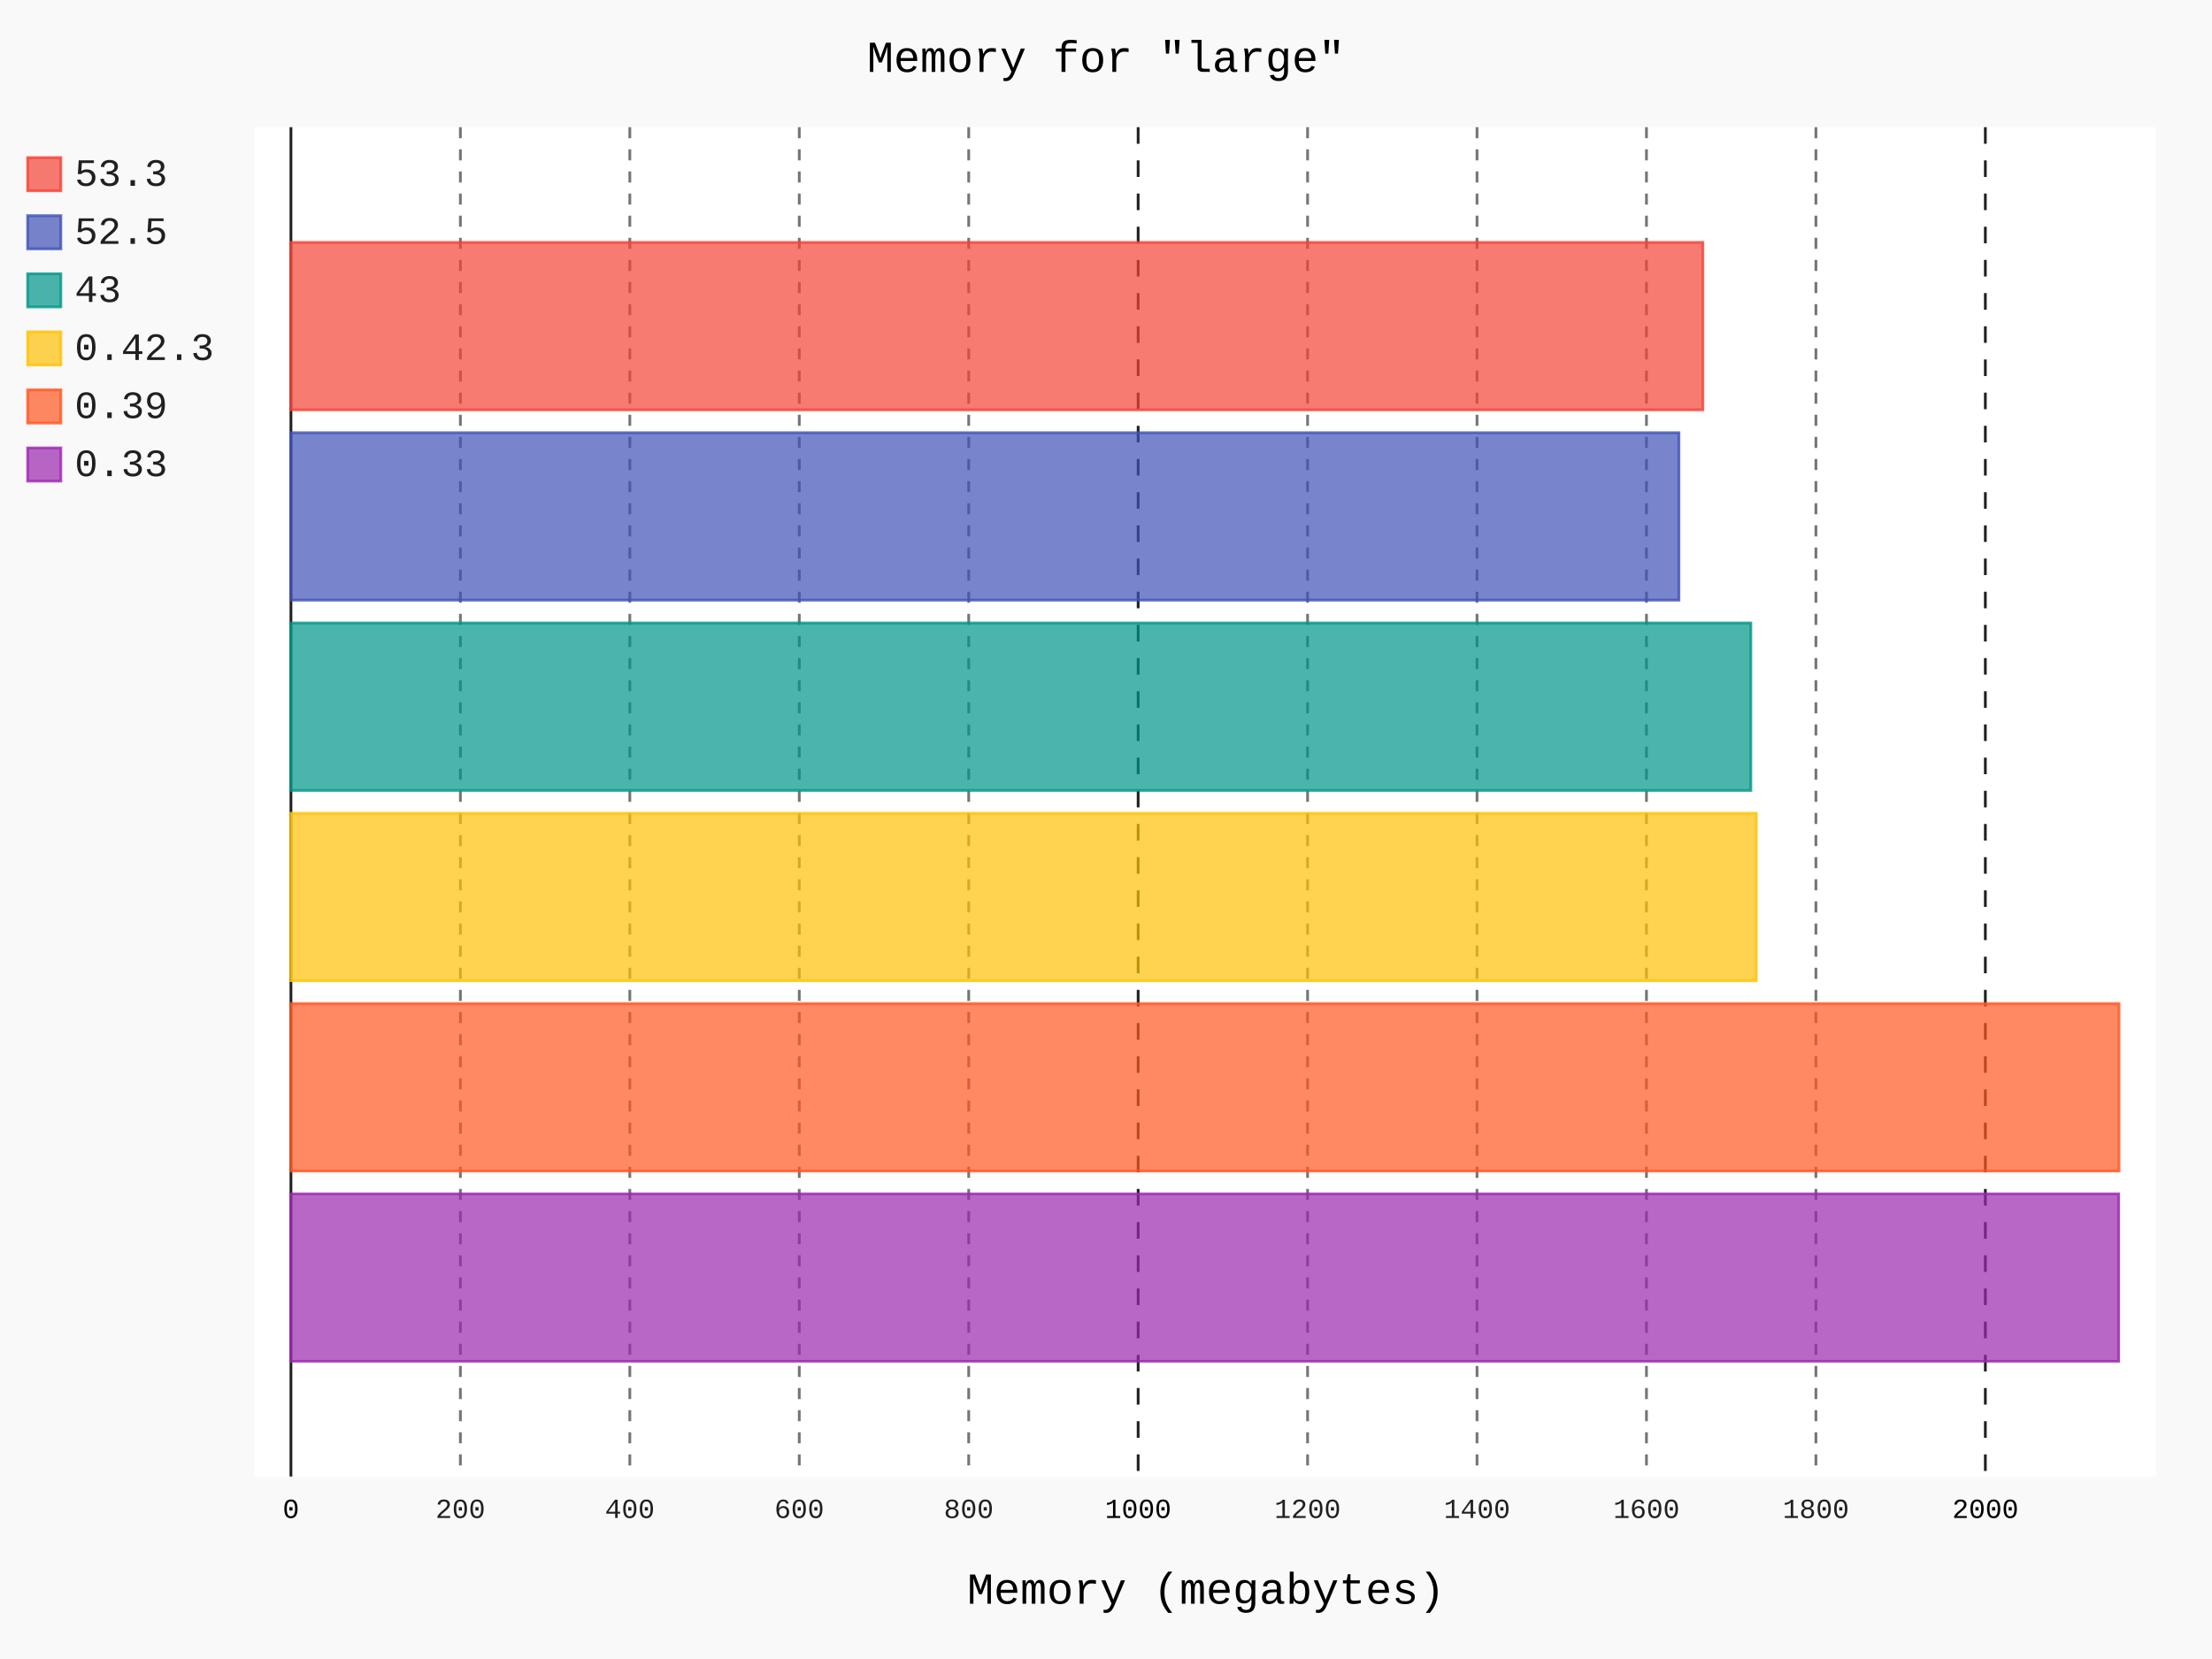
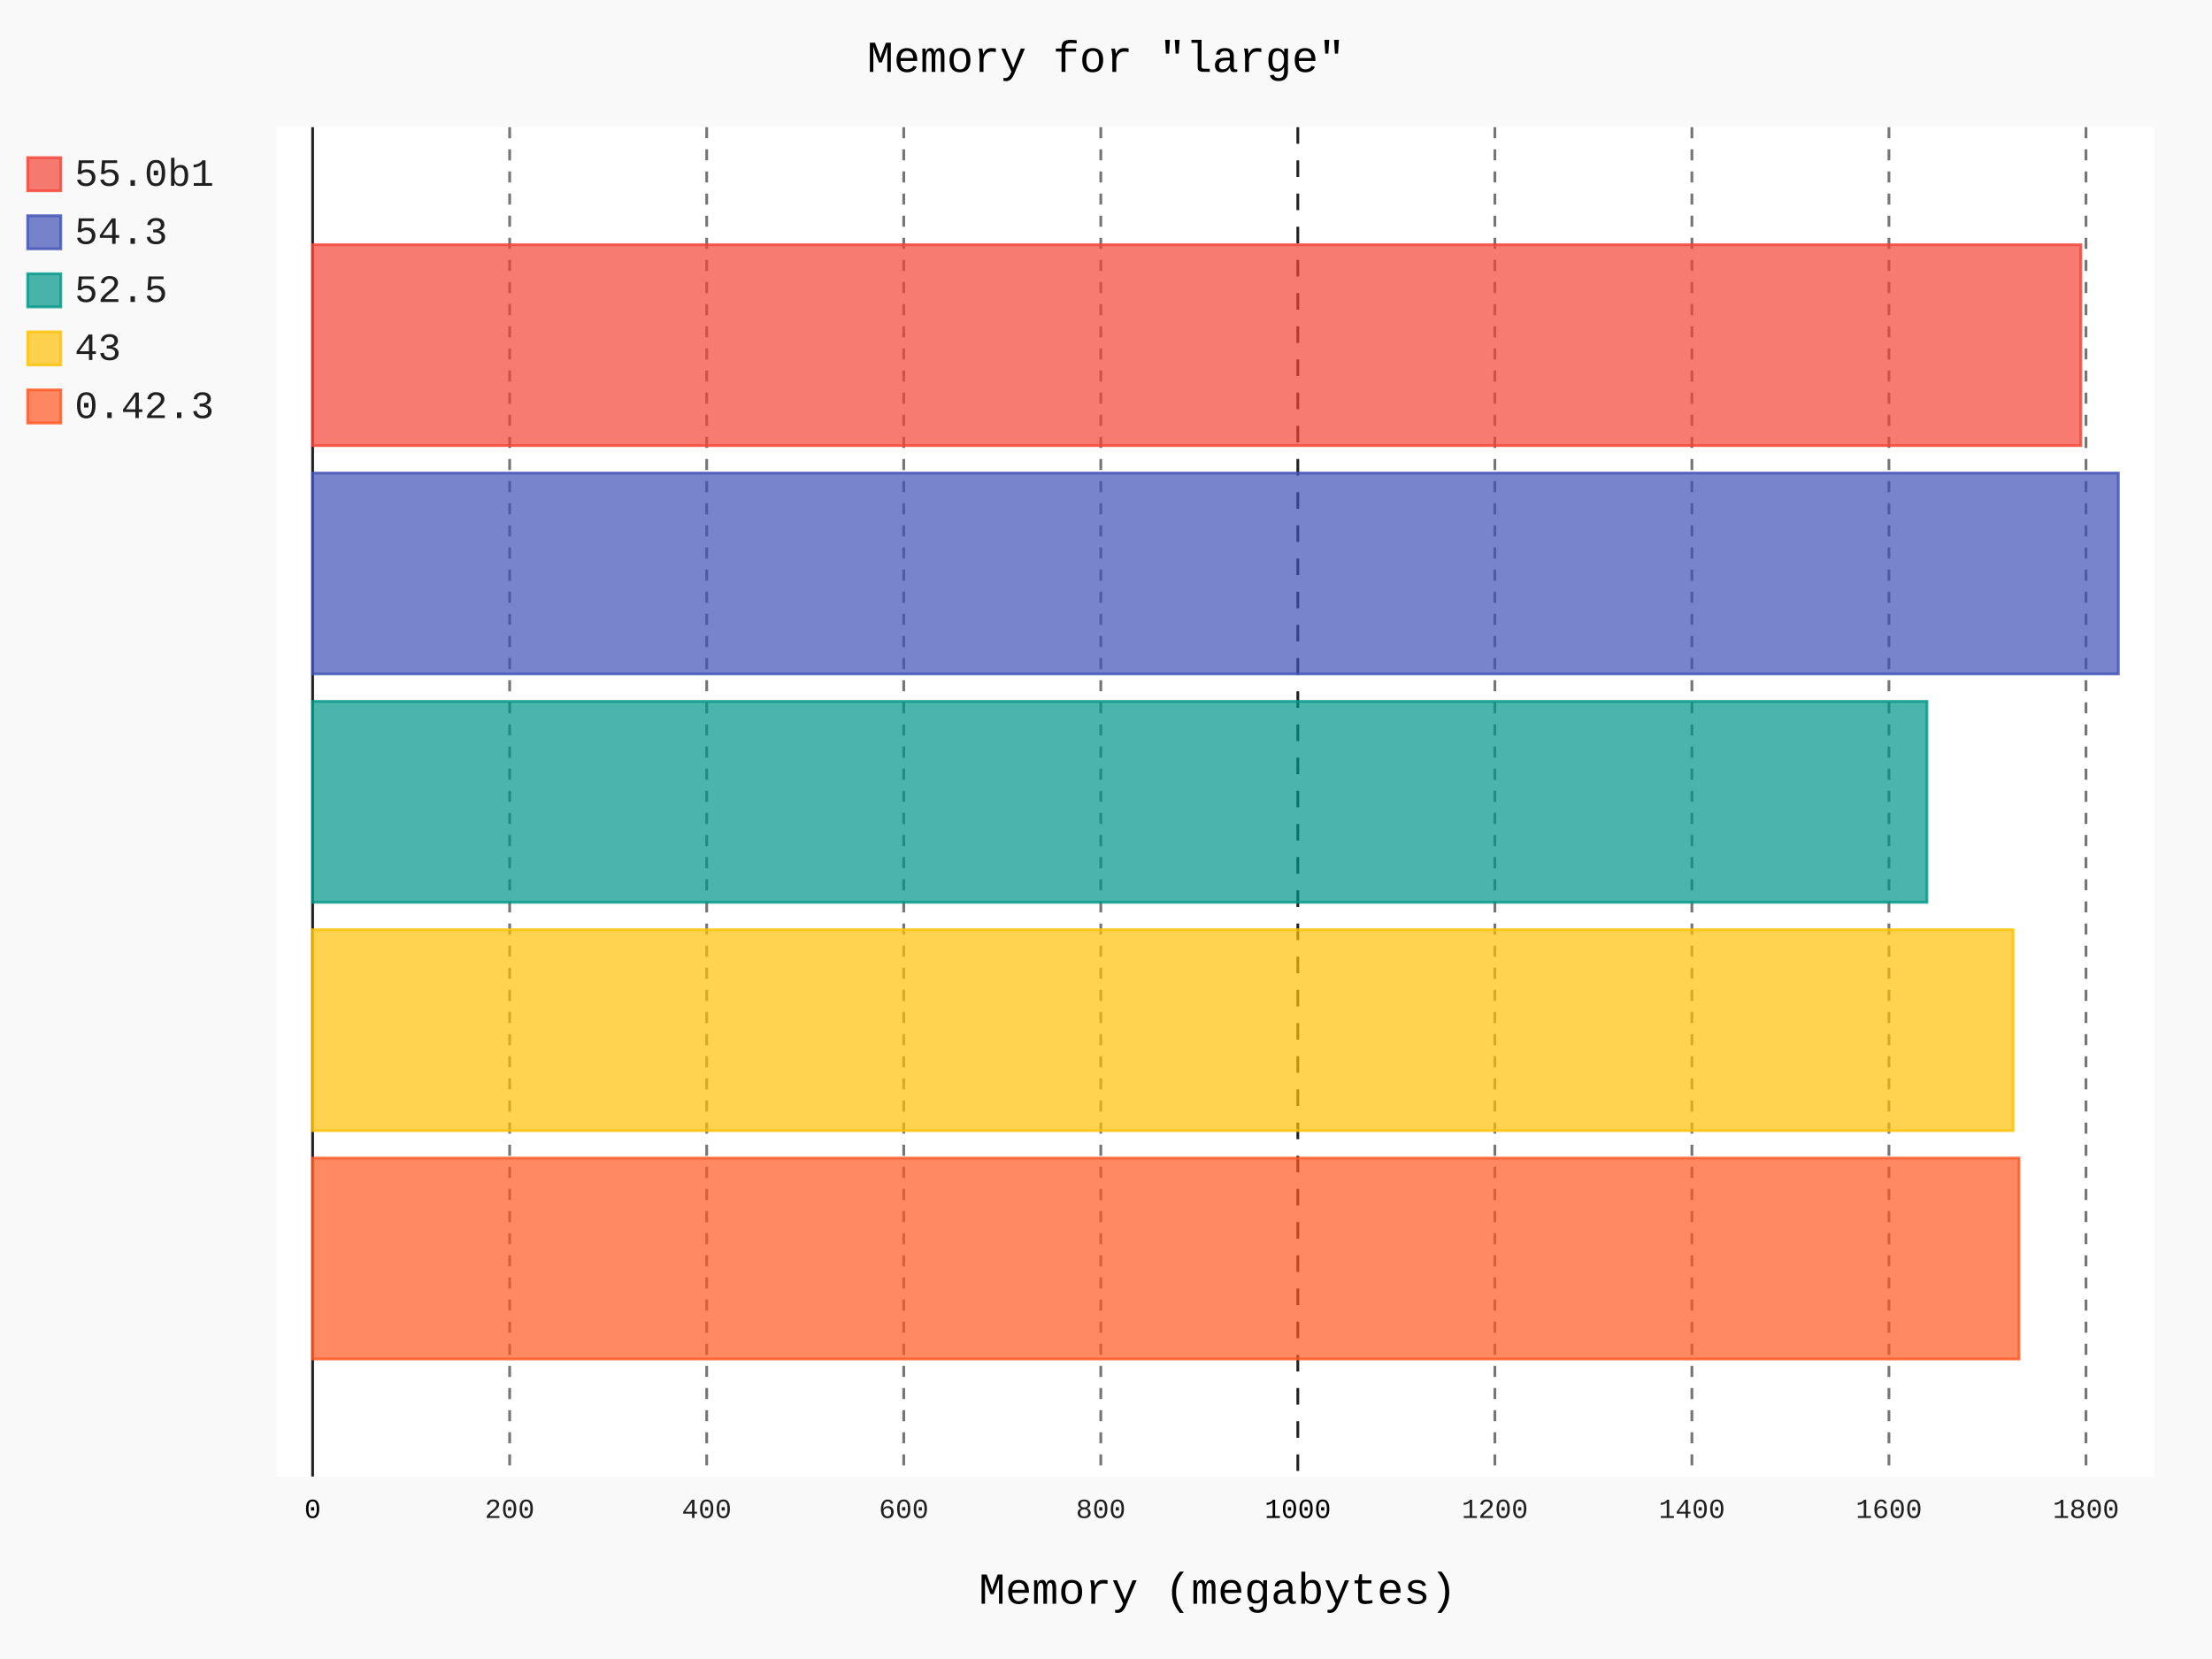
- <svg xmlns="http://www.w3.org/2000/svg" id="chart-161120d1-f15a-47a1-81c4-e92a065ff429" class="pygal-chart" viewBox="0 0 800 600">
+ <svg xmlns="http://www.w3.org/2000/svg" id="chart-f7d19859-783a-4981-af90-b3f6b51463f6" class="pygal-chart" viewBox="0 0 800 600">
  <defs>
-     <style type="text/css">#chart-161120d1-f15a-47a1-81c4-e92a065ff429{-webkit-user-select:none;-webkit-font-smoothing:antialiased;font-family:Consolas,"Liberation Mono",Menlo,Courier,monospace}#chart-161120d1-f15a-47a1-81c4-e92a065ff429 .title{font-family:Consolas,"Liberation Mono",Menlo,Courier,monospace;font-size:16px}#chart-161120d1-f15a-47a1-81c4-e92a065ff429 .legends .legend text{font-family:Consolas,"Liberation Mono",Menlo,Courier,monospace;font-size:14px}#chart-161120d1-f15a-47a1-81c4-e92a065ff429 .axis text{font-family:Consolas,"Liberation Mono",Menlo,Courier,monospace;font-size:10px}#chart-161120d1-f15a-47a1-81c4-e92a065ff429 .axis text.major{font-family:Consolas,"Liberation Mono",Menlo,Courier,monospace;font-size:10px}#chart-161120d1-f15a-47a1-81c4-e92a065ff429 .text-overlay text.value{font-family:Consolas,"Liberation Mono",Menlo,Courier,monospace;font-size:16px}#chart-161120d1-f15a-47a1-81c4-e92a065ff429 .text-overlay text.label{font-family:Consolas,"Liberation Mono",Menlo,Courier,monospace;font-size:10px}#chart-161120d1-f15a-47a1-81c4-e92a065ff429 .tooltip{font-family:Consolas,"Liberation Mono",Menlo,Courier,monospace;font-size:14px}#chart-161120d1-f15a-47a1-81c4-e92a065ff429 text.no_data{font-family:Consolas,"Liberation Mono",Menlo,Courier,monospace;font-size:64px}
- #chart-161120d1-f15a-47a1-81c4-e92a065ff429{background-color:rgba(249,249,249,1)}#chart-161120d1-f15a-47a1-81c4-e92a065ff429 path,#chart-161120d1-f15a-47a1-81c4-e92a065ff429 line,#chart-161120d1-f15a-47a1-81c4-e92a065ff429 rect,#chart-161120d1-f15a-47a1-81c4-e92a065ff429 circle{-webkit-transition:150ms;-moz-transition:150ms;transition:150ms}#chart-161120d1-f15a-47a1-81c4-e92a065ff429 .graph &gt; .background{fill:rgba(249,249,249,1)}#chart-161120d1-f15a-47a1-81c4-e92a065ff429 .plot &gt; .background{fill:rgba(255,255,255,1)}#chart-161120d1-f15a-47a1-81c4-e92a065ff429 .graph{fill:rgba(0,0,0,.87)}#chart-161120d1-f15a-47a1-81c4-e92a065ff429 text.no_data{fill:rgba(0,0,0,1)}#chart-161120d1-f15a-47a1-81c4-e92a065ff429 .title{fill:rgba(0,0,0,1)}#chart-161120d1-f15a-47a1-81c4-e92a065ff429 .legends .legend text{fill:rgba(0,0,0,.87)}#chart-161120d1-f15a-47a1-81c4-e92a065ff429 .legends .legend:hover text{fill:rgba(0,0,0,1)}#chart-161120d1-f15a-47a1-81c4-e92a065ff429 .axis .line{stroke:rgba(0,0,0,1)}#chart-161120d1-f15a-47a1-81c4-e92a065ff429 .axis .guide.line{stroke:rgba(0,0,0,.54)}#chart-161120d1-f15a-47a1-81c4-e92a065ff429 .axis .major.line{stroke:rgba(0,0,0,.87)}#chart-161120d1-f15a-47a1-81c4-e92a065ff429 .axis text.major{fill:rgba(0,0,0,1)}#chart-161120d1-f15a-47a1-81c4-e92a065ff429 .axis.y .guides:hover .guide.line,#chart-161120d1-f15a-47a1-81c4-e92a065ff429 .line-graph .axis.x .guides:hover .guide.line,#chart-161120d1-f15a-47a1-81c4-e92a065ff429 .stackedline-graph .axis.x .guides:hover .guide.line,#chart-161120d1-f15a-47a1-81c4-e92a065ff429 .xy-graph .axis.x .guides:hover .guide.line{stroke:rgba(0,0,0,1)}#chart-161120d1-f15a-47a1-81c4-e92a065ff429 .axis .guides:hover text{fill:rgba(0,0,0,1)}#chart-161120d1-f15a-47a1-81c4-e92a065ff429 .reactive{fill-opacity:.7;stroke-opacity:.8}#chart-161120d1-f15a-47a1-81c4-e92a065ff429 .ci{stroke:rgba(0,0,0,.87)}#chart-161120d1-f15a-47a1-81c4-e92a065ff429 .reactive.active,#chart-161120d1-f15a-47a1-81c4-e92a065ff429 .active .reactive{fill-opacity:.8;stroke-opacity:.9;stroke-width:4}#chart-161120d1-f15a-47a1-81c4-e92a065ff429 .ci .reactive.active{stroke-width:1.5}#chart-161120d1-f15a-47a1-81c4-e92a065ff429 .series text{fill:rgba(0,0,0,1)}#chart-161120d1-f15a-47a1-81c4-e92a065ff429 .tooltip rect{fill:rgba(255,255,255,1);stroke:rgba(0,0,0,1);-webkit-transition:opacity 150ms;-moz-transition:opacity 150ms;transition:opacity 150ms}#chart-161120d1-f15a-47a1-81c4-e92a065ff429 .tooltip .label{fill:rgba(0,0,0,.87)}#chart-161120d1-f15a-47a1-81c4-e92a065ff429 .tooltip .label{fill:rgba(0,0,0,.87)}#chart-161120d1-f15a-47a1-81c4-e92a065ff429 .tooltip .legend{font-size:.8em;fill:rgba(0,0,0,.54)}#chart-161120d1-f15a-47a1-81c4-e92a065ff429 .tooltip .x_label{font-size:.6em;fill:rgba(0,0,0,1)}#chart-161120d1-f15a-47a1-81c4-e92a065ff429 .tooltip .xlink{font-size:.5em;text-decoration:underline}#chart-161120d1-f15a-47a1-81c4-e92a065ff429 .tooltip .value{font-size:1.5em}#chart-161120d1-f15a-47a1-81c4-e92a065ff429 .bound{font-size:.5em}#chart-161120d1-f15a-47a1-81c4-e92a065ff429 .max-value{font-size:.75em;fill:rgba(0,0,0,.54)}#chart-161120d1-f15a-47a1-81c4-e92a065ff429 .map-element{fill:rgba(255,255,255,1);stroke:rgba(0,0,0,.54) !important}#chart-161120d1-f15a-47a1-81c4-e92a065ff429 .map-element .reactive{fill-opacity:inherit;stroke-opacity:inherit}#chart-161120d1-f15a-47a1-81c4-e92a065ff429 .color-0,#chart-161120d1-f15a-47a1-81c4-e92a065ff429 .color-0 a:visited{stroke:#F44336;fill:#F44336}#chart-161120d1-f15a-47a1-81c4-e92a065ff429 .color-1,#chart-161120d1-f15a-47a1-81c4-e92a065ff429 .color-1 a:visited{stroke:#3F51B5;fill:#3F51B5}#chart-161120d1-f15a-47a1-81c4-e92a065ff429 .color-2,#chart-161120d1-f15a-47a1-81c4-e92a065ff429 .color-2 a:visited{stroke:#009688;fill:#009688}#chart-161120d1-f15a-47a1-81c4-e92a065ff429 .color-3,#chart-161120d1-f15a-47a1-81c4-e92a065ff429 .color-3 a:visited{stroke:#FFC107;fill:#FFC107}#chart-161120d1-f15a-47a1-81c4-e92a065ff429 .color-4,#chart-161120d1-f15a-47a1-81c4-e92a065ff429 .color-4 a:visited{stroke:#FF5722;fill:#FF5722}#chart-161120d1-f15a-47a1-81c4-e92a065ff429 .color-5,#chart-161120d1-f15a-47a1-81c4-e92a065ff429 .color-5 a:visited{stroke:#9C27B0;fill:#9C27B0}#chart-161120d1-f15a-47a1-81c4-e92a065ff429 .text-overlay .color-0 text{fill:black}#chart-161120d1-f15a-47a1-81c4-e92a065ff429 .text-overlay .color-1 text{fill:black}#chart-161120d1-f15a-47a1-81c4-e92a065ff429 .text-overlay .color-2 text{fill:black}#chart-161120d1-f15a-47a1-81c4-e92a065ff429 .text-overlay .color-3 text{fill:black}#chart-161120d1-f15a-47a1-81c4-e92a065ff429 .text-overlay .color-4 text{fill:black}#chart-161120d1-f15a-47a1-81c4-e92a065ff429 .text-overlay .color-5 text{fill:black}
- #chart-161120d1-f15a-47a1-81c4-e92a065ff429 text.no_data{text-anchor:middle}#chart-161120d1-f15a-47a1-81c4-e92a065ff429 .guide.line{fill:none}#chart-161120d1-f15a-47a1-81c4-e92a065ff429 .centered{text-anchor:middle}#chart-161120d1-f15a-47a1-81c4-e92a065ff429 .title{text-anchor:middle}#chart-161120d1-f15a-47a1-81c4-e92a065ff429 .legends .legend text{fill-opacity:1}#chart-161120d1-f15a-47a1-81c4-e92a065ff429 .axis.x text{text-anchor:middle}#chart-161120d1-f15a-47a1-81c4-e92a065ff429 .axis.x:not(.web) text[transform]{text-anchor:start}#chart-161120d1-f15a-47a1-81c4-e92a065ff429 .axis.x:not(.web) text[transform].backwards{text-anchor:end}#chart-161120d1-f15a-47a1-81c4-e92a065ff429 .axis.y text{text-anchor:end}#chart-161120d1-f15a-47a1-81c4-e92a065ff429 .axis.y text[transform].backwards{text-anchor:start}#chart-161120d1-f15a-47a1-81c4-e92a065ff429 .axis.y2 text{text-anchor:start}#chart-161120d1-f15a-47a1-81c4-e92a065ff429 .axis.y2 text[transform].backwards{text-anchor:end}#chart-161120d1-f15a-47a1-81c4-e92a065ff429 .axis .guide.line{stroke-dasharray:4,4}#chart-161120d1-f15a-47a1-81c4-e92a065ff429 .axis .major.guide.line{stroke-dasharray:6,6}#chart-161120d1-f15a-47a1-81c4-e92a065ff429 .horizontal .axis.y .guide.line,#chart-161120d1-f15a-47a1-81c4-e92a065ff429 .horizontal .axis.y2 .guide.line,#chart-161120d1-f15a-47a1-81c4-e92a065ff429 .vertical .axis.x .guide.line{opacity:0}#chart-161120d1-f15a-47a1-81c4-e92a065ff429 .horizontal .axis.always_show .guide.line,#chart-161120d1-f15a-47a1-81c4-e92a065ff429 .vertical .axis.always_show .guide.line{opacity:1 !important}#chart-161120d1-f15a-47a1-81c4-e92a065ff429 .axis.y .guides:hover .guide.line,#chart-161120d1-f15a-47a1-81c4-e92a065ff429 .axis.y2 .guides:hover .guide.line,#chart-161120d1-f15a-47a1-81c4-e92a065ff429 .axis.x .guides:hover .guide.line{opacity:1}#chart-161120d1-f15a-47a1-81c4-e92a065ff429 .axis .guides:hover text{opacity:1}#chart-161120d1-f15a-47a1-81c4-e92a065ff429 .nofill{fill:none}#chart-161120d1-f15a-47a1-81c4-e92a065ff429 .subtle-fill{fill-opacity:.2}#chart-161120d1-f15a-47a1-81c4-e92a065ff429 .dot{stroke-width:1px;fill-opacity:1}#chart-161120d1-f15a-47a1-81c4-e92a065ff429 .dot.active{stroke-width:5px}#chart-161120d1-f15a-47a1-81c4-e92a065ff429 .dot.negative{fill:transparent}#chart-161120d1-f15a-47a1-81c4-e92a065ff429 text,#chart-161120d1-f15a-47a1-81c4-e92a065ff429 tspan{stroke:none !important}#chart-161120d1-f15a-47a1-81c4-e92a065ff429 .series text.active{opacity:1}#chart-161120d1-f15a-47a1-81c4-e92a065ff429 .tooltip rect{fill-opacity:.95;stroke-width:.5}#chart-161120d1-f15a-47a1-81c4-e92a065ff429 .tooltip text{fill-opacity:1}#chart-161120d1-f15a-47a1-81c4-e92a065ff429 .showable{visibility:hidden}#chart-161120d1-f15a-47a1-81c4-e92a065ff429 .showable.shown{visibility:visible}#chart-161120d1-f15a-47a1-81c4-e92a065ff429 .gauge-background{fill:rgba(229,229,229,1);stroke:none}#chart-161120d1-f15a-47a1-81c4-e92a065ff429 .bg-lines{stroke:rgba(249,249,249,1);stroke-width:2px}</style>
+     <style type="text/css">#chart-f7d19859-783a-4981-af90-b3f6b51463f6{-webkit-user-select:none;-webkit-font-smoothing:antialiased;font-family:Consolas,"Liberation Mono",Menlo,Courier,monospace}#chart-f7d19859-783a-4981-af90-b3f6b51463f6 .title{font-family:Consolas,"Liberation Mono",Menlo,Courier,monospace;font-size:16px}#chart-f7d19859-783a-4981-af90-b3f6b51463f6 .legends .legend text{font-family:Consolas,"Liberation Mono",Menlo,Courier,monospace;font-size:14px}#chart-f7d19859-783a-4981-af90-b3f6b51463f6 .axis text{font-family:Consolas,"Liberation Mono",Menlo,Courier,monospace;font-size:10px}#chart-f7d19859-783a-4981-af90-b3f6b51463f6 .axis text.major{font-family:Consolas,"Liberation Mono",Menlo,Courier,monospace;font-size:10px}#chart-f7d19859-783a-4981-af90-b3f6b51463f6 .text-overlay text.value{font-family:Consolas,"Liberation Mono",Menlo,Courier,monospace;font-size:16px}#chart-f7d19859-783a-4981-af90-b3f6b51463f6 .text-overlay text.label{font-family:Consolas,"Liberation Mono",Menlo,Courier,monospace;font-size:10px}#chart-f7d19859-783a-4981-af90-b3f6b51463f6 .tooltip{font-family:Consolas,"Liberation Mono",Menlo,Courier,monospace;font-size:14px}#chart-f7d19859-783a-4981-af90-b3f6b51463f6 text.no_data{font-family:Consolas,"Liberation Mono",Menlo,Courier,monospace;font-size:64px}
+ #chart-f7d19859-783a-4981-af90-b3f6b51463f6{background-color:rgba(249,249,249,1)}#chart-f7d19859-783a-4981-af90-b3f6b51463f6 path,#chart-f7d19859-783a-4981-af90-b3f6b51463f6 line,#chart-f7d19859-783a-4981-af90-b3f6b51463f6 rect,#chart-f7d19859-783a-4981-af90-b3f6b51463f6 circle{-webkit-transition:150ms;-moz-transition:150ms;transition:150ms}#chart-f7d19859-783a-4981-af90-b3f6b51463f6 .graph &gt; .background{fill:rgba(249,249,249,1)}#chart-f7d19859-783a-4981-af90-b3f6b51463f6 .plot &gt; .background{fill:rgba(255,255,255,1)}#chart-f7d19859-783a-4981-af90-b3f6b51463f6 .graph{fill:rgba(0,0,0,.87)}#chart-f7d19859-783a-4981-af90-b3f6b51463f6 text.no_data{fill:rgba(0,0,0,1)}#chart-f7d19859-783a-4981-af90-b3f6b51463f6 .title{fill:rgba(0,0,0,1)}#chart-f7d19859-783a-4981-af90-b3f6b51463f6 .legends .legend text{fill:rgba(0,0,0,.87)}#chart-f7d19859-783a-4981-af90-b3f6b51463f6 .legends .legend:hover text{fill:rgba(0,0,0,1)}#chart-f7d19859-783a-4981-af90-b3f6b51463f6 .axis .line{stroke:rgba(0,0,0,1)}#chart-f7d19859-783a-4981-af90-b3f6b51463f6 .axis .guide.line{stroke:rgba(0,0,0,.54)}#chart-f7d19859-783a-4981-af90-b3f6b51463f6 .axis .major.line{stroke:rgba(0,0,0,.87)}#chart-f7d19859-783a-4981-af90-b3f6b51463f6 .axis text.major{fill:rgba(0,0,0,1)}#chart-f7d19859-783a-4981-af90-b3f6b51463f6 .axis.y .guides:hover .guide.line,#chart-f7d19859-783a-4981-af90-b3f6b51463f6 .line-graph .axis.x .guides:hover .guide.line,#chart-f7d19859-783a-4981-af90-b3f6b51463f6 .stackedline-graph .axis.x .guides:hover .guide.line,#chart-f7d19859-783a-4981-af90-b3f6b51463f6 .xy-graph .axis.x .guides:hover .guide.line{stroke:rgba(0,0,0,1)}#chart-f7d19859-783a-4981-af90-b3f6b51463f6 .axis .guides:hover text{fill:rgba(0,0,0,1)}#chart-f7d19859-783a-4981-af90-b3f6b51463f6 .reactive{fill-opacity:.7;stroke-opacity:.8}#chart-f7d19859-783a-4981-af90-b3f6b51463f6 .ci{stroke:rgba(0,0,0,.87)}#chart-f7d19859-783a-4981-af90-b3f6b51463f6 .reactive.active,#chart-f7d19859-783a-4981-af90-b3f6b51463f6 .active .reactive{fill-opacity:.8;stroke-opacity:.9;stroke-width:4}#chart-f7d19859-783a-4981-af90-b3f6b51463f6 .ci .reactive.active{stroke-width:1.5}#chart-f7d19859-783a-4981-af90-b3f6b51463f6 .series text{fill:rgba(0,0,0,1)}#chart-f7d19859-783a-4981-af90-b3f6b51463f6 .tooltip rect{fill:rgba(255,255,255,1);stroke:rgba(0,0,0,1);-webkit-transition:opacity 150ms;-moz-transition:opacity 150ms;transition:opacity 150ms}#chart-f7d19859-783a-4981-af90-b3f6b51463f6 .tooltip .label{fill:rgba(0,0,0,.87)}#chart-f7d19859-783a-4981-af90-b3f6b51463f6 .tooltip .label{fill:rgba(0,0,0,.87)}#chart-f7d19859-783a-4981-af90-b3f6b51463f6 .tooltip .legend{font-size:.8em;fill:rgba(0,0,0,.54)}#chart-f7d19859-783a-4981-af90-b3f6b51463f6 .tooltip .x_label{font-size:.6em;fill:rgba(0,0,0,1)}#chart-f7d19859-783a-4981-af90-b3f6b51463f6 .tooltip .xlink{font-size:.5em;text-decoration:underline}#chart-f7d19859-783a-4981-af90-b3f6b51463f6 .tooltip .value{font-size:1.5em}#chart-f7d19859-783a-4981-af90-b3f6b51463f6 .bound{font-size:.5em}#chart-f7d19859-783a-4981-af90-b3f6b51463f6 .max-value{font-size:.75em;fill:rgba(0,0,0,.54)}#chart-f7d19859-783a-4981-af90-b3f6b51463f6 .map-element{fill:rgba(255,255,255,1);stroke:rgba(0,0,0,.54) !important}#chart-f7d19859-783a-4981-af90-b3f6b51463f6 .map-element .reactive{fill-opacity:inherit;stroke-opacity:inherit}#chart-f7d19859-783a-4981-af90-b3f6b51463f6 .color-0,#chart-f7d19859-783a-4981-af90-b3f6b51463f6 .color-0 a:visited{stroke:#F44336;fill:#F44336}#chart-f7d19859-783a-4981-af90-b3f6b51463f6 .color-1,#chart-f7d19859-783a-4981-af90-b3f6b51463f6 .color-1 a:visited{stroke:#3F51B5;fill:#3F51B5}#chart-f7d19859-783a-4981-af90-b3f6b51463f6 .color-2,#chart-f7d19859-783a-4981-af90-b3f6b51463f6 .color-2 a:visited{stroke:#009688;fill:#009688}#chart-f7d19859-783a-4981-af90-b3f6b51463f6 .color-3,#chart-f7d19859-783a-4981-af90-b3f6b51463f6 .color-3 a:visited{stroke:#FFC107;fill:#FFC107}#chart-f7d19859-783a-4981-af90-b3f6b51463f6 .color-4,#chart-f7d19859-783a-4981-af90-b3f6b51463f6 .color-4 a:visited{stroke:#FF5722;fill:#FF5722}#chart-f7d19859-783a-4981-af90-b3f6b51463f6 .text-overlay .color-0 text{fill:black}#chart-f7d19859-783a-4981-af90-b3f6b51463f6 .text-overlay .color-1 text{fill:black}#chart-f7d19859-783a-4981-af90-b3f6b51463f6 .text-overlay .color-2 text{fill:black}#chart-f7d19859-783a-4981-af90-b3f6b51463f6 .text-overlay .color-3 text{fill:black}#chart-f7d19859-783a-4981-af90-b3f6b51463f6 .text-overlay .color-4 text{fill:black}
+ #chart-f7d19859-783a-4981-af90-b3f6b51463f6 text.no_data{text-anchor:middle}#chart-f7d19859-783a-4981-af90-b3f6b51463f6 .guide.line{fill:none}#chart-f7d19859-783a-4981-af90-b3f6b51463f6 .centered{text-anchor:middle}#chart-f7d19859-783a-4981-af90-b3f6b51463f6 .title{text-anchor:middle}#chart-f7d19859-783a-4981-af90-b3f6b51463f6 .legends .legend text{fill-opacity:1}#chart-f7d19859-783a-4981-af90-b3f6b51463f6 .axis.x text{text-anchor:middle}#chart-f7d19859-783a-4981-af90-b3f6b51463f6 .axis.x:not(.web) text[transform]{text-anchor:start}#chart-f7d19859-783a-4981-af90-b3f6b51463f6 .axis.x:not(.web) text[transform].backwards{text-anchor:end}#chart-f7d19859-783a-4981-af90-b3f6b51463f6 .axis.y text{text-anchor:end}#chart-f7d19859-783a-4981-af90-b3f6b51463f6 .axis.y text[transform].backwards{text-anchor:start}#chart-f7d19859-783a-4981-af90-b3f6b51463f6 .axis.y2 text{text-anchor:start}#chart-f7d19859-783a-4981-af90-b3f6b51463f6 .axis.y2 text[transform].backwards{text-anchor:end}#chart-f7d19859-783a-4981-af90-b3f6b51463f6 .axis .guide.line{stroke-dasharray:4,4}#chart-f7d19859-783a-4981-af90-b3f6b51463f6 .axis .major.guide.line{stroke-dasharray:6,6}#chart-f7d19859-783a-4981-af90-b3f6b51463f6 .horizontal .axis.y .guide.line,#chart-f7d19859-783a-4981-af90-b3f6b51463f6 .horizontal .axis.y2 .guide.line,#chart-f7d19859-783a-4981-af90-b3f6b51463f6 .vertical .axis.x .guide.line{opacity:0}#chart-f7d19859-783a-4981-af90-b3f6b51463f6 .horizontal .axis.always_show .guide.line,#chart-f7d19859-783a-4981-af90-b3f6b51463f6 .vertical .axis.always_show .guide.line{opacity:1 !important}#chart-f7d19859-783a-4981-af90-b3f6b51463f6 .axis.y .guides:hover .guide.line,#chart-f7d19859-783a-4981-af90-b3f6b51463f6 .axis.y2 .guides:hover .guide.line,#chart-f7d19859-783a-4981-af90-b3f6b51463f6 .axis.x .guides:hover .guide.line{opacity:1}#chart-f7d19859-783a-4981-af90-b3f6b51463f6 .axis .guides:hover text{opacity:1}#chart-f7d19859-783a-4981-af90-b3f6b51463f6 .nofill{fill:none}#chart-f7d19859-783a-4981-af90-b3f6b51463f6 .subtle-fill{fill-opacity:.2}#chart-f7d19859-783a-4981-af90-b3f6b51463f6 .dot{stroke-width:1px;fill-opacity:1}#chart-f7d19859-783a-4981-af90-b3f6b51463f6 .dot.active{stroke-width:5px}#chart-f7d19859-783a-4981-af90-b3f6b51463f6 .dot.negative{fill:transparent}#chart-f7d19859-783a-4981-af90-b3f6b51463f6 text,#chart-f7d19859-783a-4981-af90-b3f6b51463f6 tspan{stroke:none !important}#chart-f7d19859-783a-4981-af90-b3f6b51463f6 .series text.active{opacity:1}#chart-f7d19859-783a-4981-af90-b3f6b51463f6 .tooltip rect{fill-opacity:.95;stroke-width:.5}#chart-f7d19859-783a-4981-af90-b3f6b51463f6 .tooltip text{fill-opacity:1}#chart-f7d19859-783a-4981-af90-b3f6b51463f6 .showable{visibility:hidden}#chart-f7d19859-783a-4981-af90-b3f6b51463f6 .showable.shown{visibility:visible}#chart-f7d19859-783a-4981-af90-b3f6b51463f6 .gauge-background{fill:rgba(229,229,229,1);stroke:none}#chart-f7d19859-783a-4981-af90-b3f6b51463f6 .bg-lines{stroke:rgba(249,249,249,1);stroke-width:2px}</style>
  </defs>
  <g class="graph horizontalbar-graph horizontal">
    <rect x="0" y="0" width="800" height="600" class="background" />
-     <g transform="translate(92, 46)" class="plot">
-       <rect x="0" y="0" width="687.6" height="488" class="background" />
+     <g transform="translate(100, 46)" class="plot">
+       <rect x="0" y="0" width="679.2" height="488" class="background" />
      <g class="axis x always_show">
        <g class="guides">
-           <path d="M13.223 0 v488" class="axis major line" />
-           <text x="13.223" y="503.0" class="major">0</text>
+           <path d="M13.062 0 v488" class="axis major line" />
+           <text x="13.062" y="503.0" class="major">0</text>
        </g>
        <g class="guides">
-           <path d="M74.504 0 v488" class="guide line" />
-           <text x="74.504" y="503.0" class="">200</text>
+           <path d="M84.324 0 v488" class="guide line" />
+           <text x="84.324" y="503.0" class="">200</text>
        </g>
        <g class="guides">
-           <path d="M135.784 0 v488" class="guide line" />
-           <text x="135.784" y="503.0" class="">400</text>
+           <path d="M155.587 0 v488" class="guide line" />
+           <text x="155.587" y="503.0" class="">400</text>
        </g>
        <g class="guides">
-           <path d="M197.064 0 v488" class="guide line" />
-           <text x="197.064" y="503.0" class="">600</text>
+           <path d="M226.849 0 v488" class="guide line" />
+           <text x="226.849" y="503.0" class="">600</text>
        </g>
        <g class="guides">
-           <path d="M258.345 0 v488" class="guide line" />
-           <text x="258.345" y="503.0" class="">800</text>
+           <path d="M298.112 0 v488" class="guide line" />
+           <text x="298.112" y="503.0" class="">800</text>
        </g>
        <g class="guides">
-           <path d="M319.625 0 v488" class="major guide line" />
-           <text x="319.625" y="503.0" class="major">1000</text>
+           <path d="M369.374 0 v488" class="major guide line" />
+           <text x="369.374" y="503.0" class="major">1000</text>
        </g>
        <g class="guides">
-           <path d="M380.906 0 v488" class="guide line" />
-           <text x="380.906" y="503.0" class="">1200</text>
+           <path d="M440.637 0 v488" class="guide line" />
+           <text x="440.637" y="503.0" class="">1200</text>
        </g>
        <g class="guides">
-           <path d="M442.186 0 v488" class="guide line" />
-           <text x="442.186" y="503.0" class="">1400</text>
+           <path d="M511.9 0 v488" class="guide line" />
+           <text x="511.9" y="503.0" class="">1400</text>
        </g>
        <g class="guides">
-           <path d="M503.467 0 v488" class="guide line" />
-           <text x="503.467" y="503.0" class="">1600</text>
+           <path d="M583.162 0 v488" class="guide line" />
+           <text x="583.162" y="503.0" class="">1600</text>
        </g>
        <g class="guides">
-           <path d="M564.747 0 v488" class="guide line" />
-           <text x="564.747" y="503.0" class="">1800</text>
-         </g>
-         <g class="guides">
-           <path d="M626.028 0 v488" class="major guide line" />
-           <text x="626.028" y="503.0" class="major">2000</text>
-         </g>
-       </g>
-       <g class="series serie-5 color-5">
-         <g class="bars">
-           <g class="bar">
-             <rect x="13.223" y="385.77" rx="0" ry="0" width="661.025" height="60.562" class="rect reactive tooltip-trigger" />
-           </g>
+           <path d="M654.425 0 v488" class="guide line" />
+           <text x="654.425" y="503.0" class="">1800</text>
        </g>
      </g>
      <g class="series serie-4 color-4">
        <g class="bars">
          <g class="bar">
-             <rect x="13.223" y="316.95" rx="0" ry="0" width="661.154" height="60.562" class="rect reactive tooltip-trigger" />
+             <rect x="13.062" y="372.832" rx="0" ry="0" width="617.148" height="72.674" class="rect reactive tooltip-trigger" />
          </g>
        </g>
      </g>
      <g class="series serie-3 color-3">
        <g class="bars">
          <g class="bar">
-             <rect x="13.223" y="248.129" rx="0" ry="0" width="529.986" height="60.562" class="rect reactive tooltip-trigger" />
+             <rect x="13.062" y="290.247" rx="0" ry="0" width="615.007" height="72.674" class="rect reactive tooltip-trigger" />
          </g>
        </g>
      </g>
      <g class="series serie-2 color-2">
        <g class="bars">
          <g class="bar">
-             <rect x="13.223" y="179.309" rx="0" ry="0" width="527.993" height="60.562" class="rect reactive tooltip-trigger" />
+             <rect x="13.062" y="207.663" rx="0" ry="0" width="583.845" height="72.674" class="rect reactive tooltip-trigger" />
          </g>
        </g>
      </g>
      <g class="series serie-1 color-1">
        <g class="bars">
          <g class="bar">
-             <rect x="13.223" y="110.488" rx="0" ry="0" width="501.984" height="60.562" class="rect reactive tooltip-trigger" />
+             <rect x="13.062" y="125.078" rx="0" ry="0" width="653.077" height="72.674" class="rect reactive tooltip-trigger" />
          </g>
        </g>
      </g>
      <g class="series serie-0 color-0">
        <g class="bars">
          <g class="bar">
-             <rect x="13.223" y="41.668" rx="0" ry="0" width="510.642" height="60.562" class="rect reactive tooltip-trigger" />
+             <rect x="13.062" y="42.494" rx="0" ry="0" width="639.505" height="72.674" class="rect reactive tooltip-trigger" />
          </g>
        </g>
      </g>
    </g>
    <g class="titles">
      <text x="400.0" y="26" class="title plot_title">Memory for "large"</text>
-       <text x="436.2" y="580" class="title">Memory (megabytes)</text>
+       <text x="440.4" y="580" class="title">Memory (megabytes)</text>
    </g>
-     <g transform="translate(92, 46)" class="plot overlay">
-       <g class="series serie-5 color-5" />
+     <g transform="translate(100, 46)" class="plot overlay">
      <g class="series serie-4 color-4" />
      <g class="series serie-3 color-3" />
      <g class="series serie-2 color-2" />
      <g class="series serie-1 color-1" />
      <g class="series serie-0 color-0" />
    </g>
-     <g transform="translate(92, 46)" class="plot text-overlay">
-       <g class="series serie-5 color-5" />
+     <g transform="translate(100, 46)" class="plot text-overlay">
      <g class="series serie-4 color-4" />
      <g class="series serie-3 color-3" />
      <g class="series serie-2 color-2" />
      <g class="series serie-1 color-1" />
      <g class="series serie-0 color-0" />
    </g>
-     <g transform="translate(92, 46)" class="plot tooltip-overlay">
+     <g transform="translate(100, 46)" class="plot tooltip-overlay">
      <g transform="translate(0 0)" style="opacity: 0" class="tooltip">
        <rect rx="0" ry="0" width="0" height="0" class="tooltip-box" />
        <g class="text" />
      </g>
    </g>
    <g transform="translate(10, 56)" class="legends">
      <g id="activate-serie-0" class="legend reactive activate-serie">
        <rect x="0.0" y="1.0" width="12" height="12" class="color-0 reactive" />
-         <text x="17.0" y="11.2">53.3</text>
+         <text x="17.0" y="11.2">55.0b1</text>
      </g>
      <g id="activate-serie-1" class="legend reactive activate-serie">
        <rect x="0.0" y="22.0" width="12" height="12" class="color-1 reactive" />
-         <text x="17.0" y="32.2">52.5</text>
+         <text x="17.0" y="32.2">54.3</text>
      </g>
      <g id="activate-serie-2" class="legend reactive activate-serie">
        <rect x="0.0" y="43.0" width="12" height="12" class="color-2 reactive" />
-         <text x="17.0" y="53.2">43</text>
+         <text x="17.0" y="53.2">52.5</text>
      </g>
      <g id="activate-serie-3" class="legend reactive activate-serie">
        <rect x="0.0" y="64.0" width="12" height="12" class="color-3 reactive" />
-         <text x="17.0" y="74.2">0.42.3</text>
+         <text x="17.0" y="74.2">43</text>
      </g>
      <g id="activate-serie-4" class="legend reactive activate-serie">
        <rect x="0.0" y="85.0" width="12" height="12" class="color-4 reactive" />
-         <text x="17.0" y="95.2">0.39</text>
-       </g>
-       <g id="activate-serie-5" class="legend reactive activate-serie">
-         <rect x="0.0" y="106.0" width="12" height="12" class="color-5 reactive" />
-         <text x="17.0" y="116.2">0.33</text>
+         <text x="17.0" y="95.2">0.42.3</text>
      </g>
    </g>
    <g transform="translate(790, 56)" class="legends" />
  </g>
</svg>
